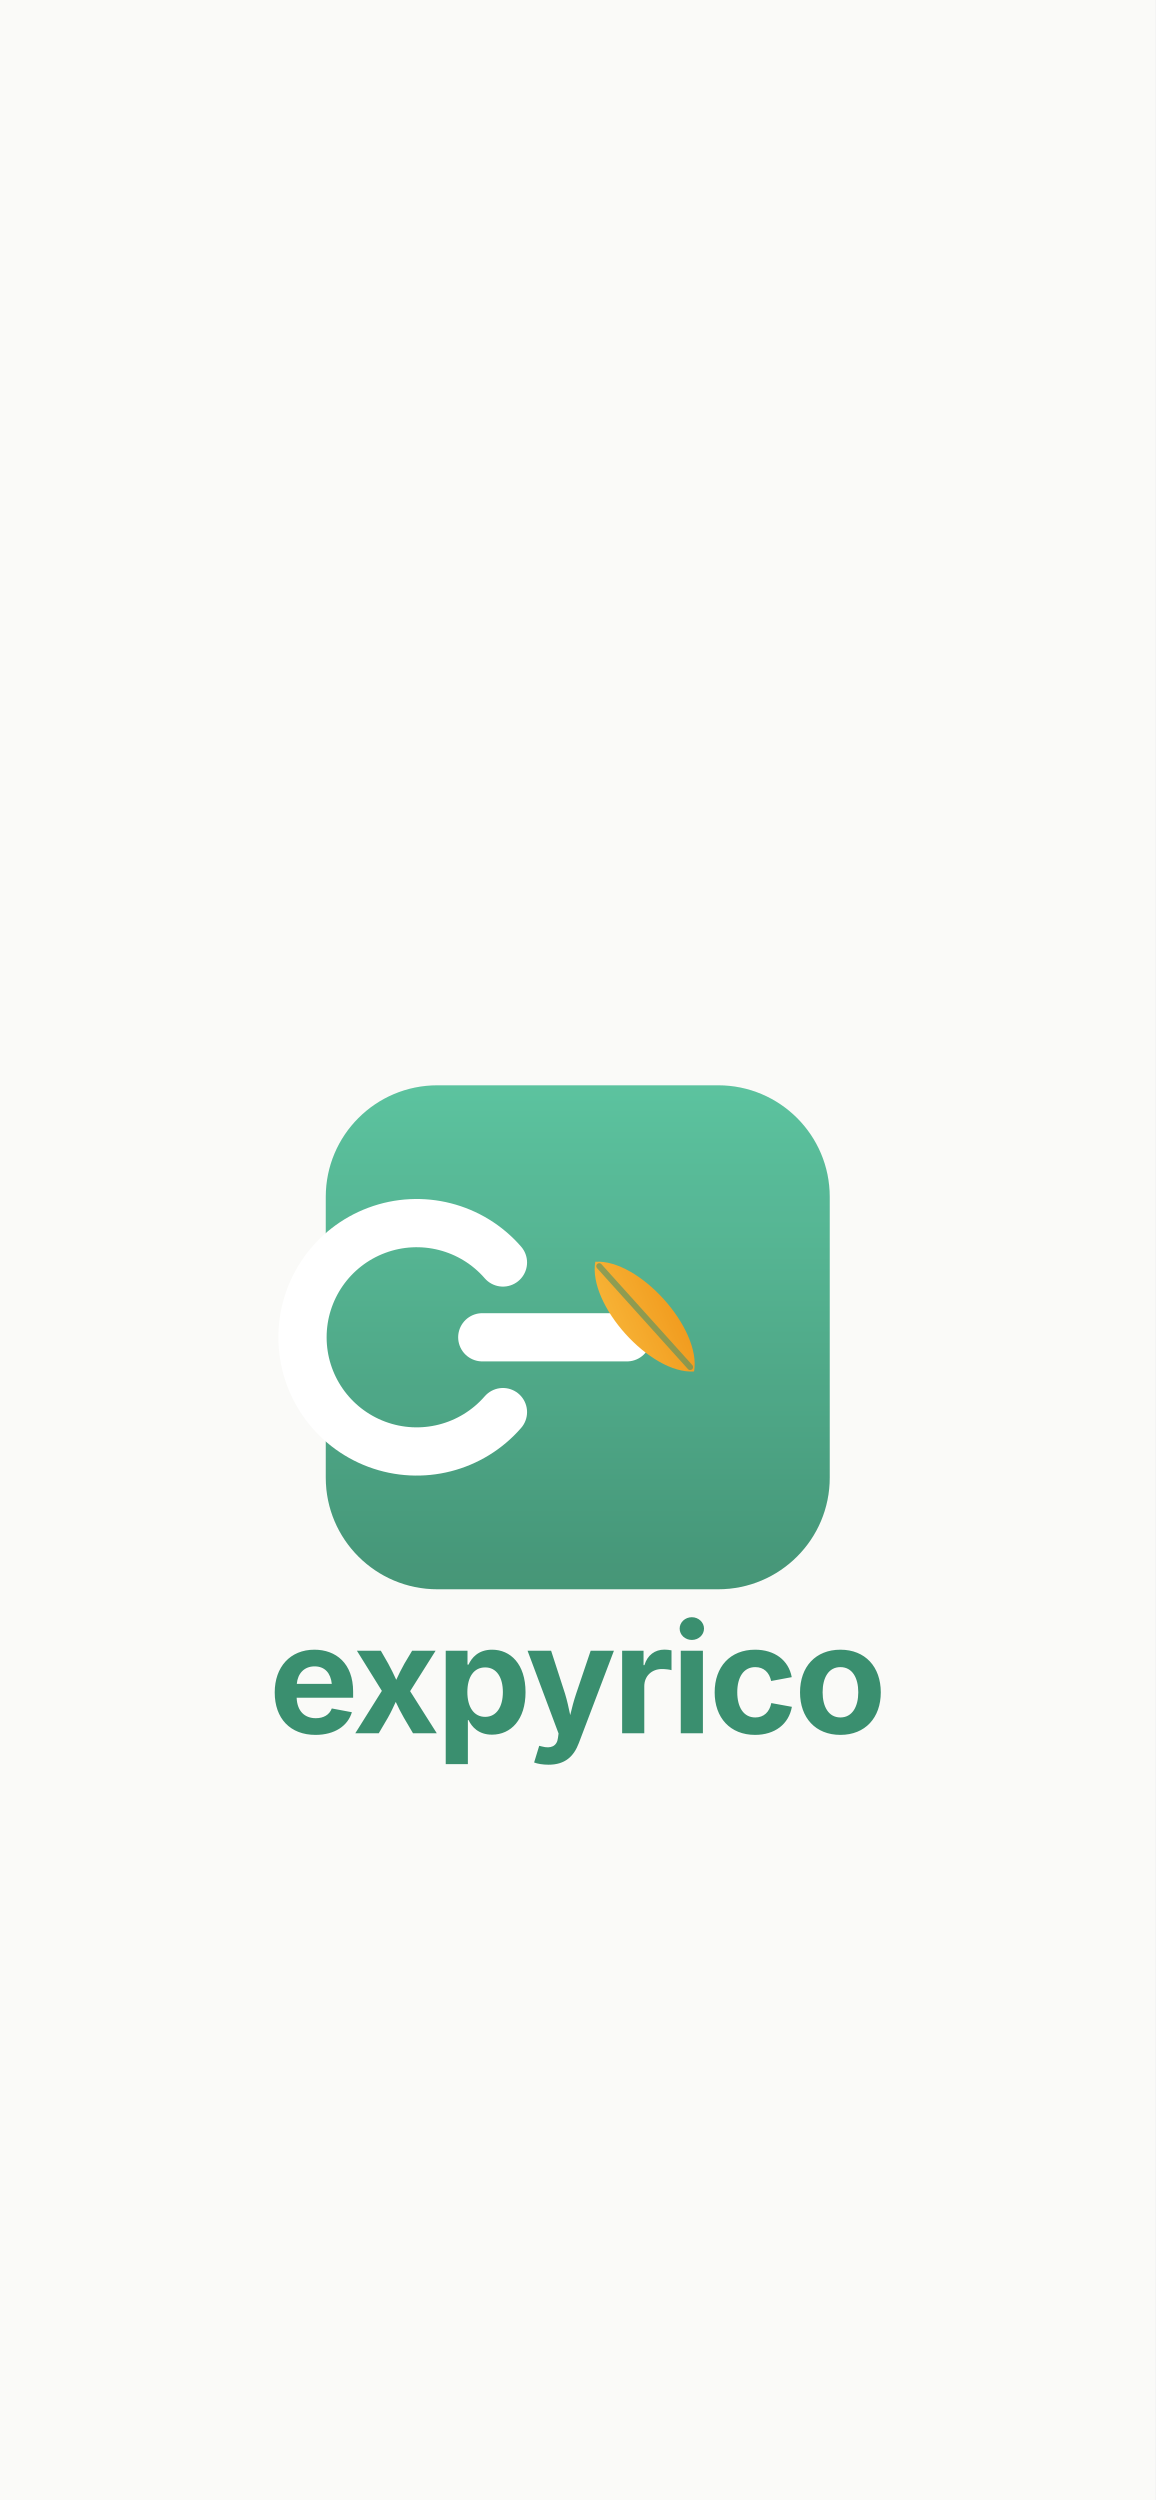
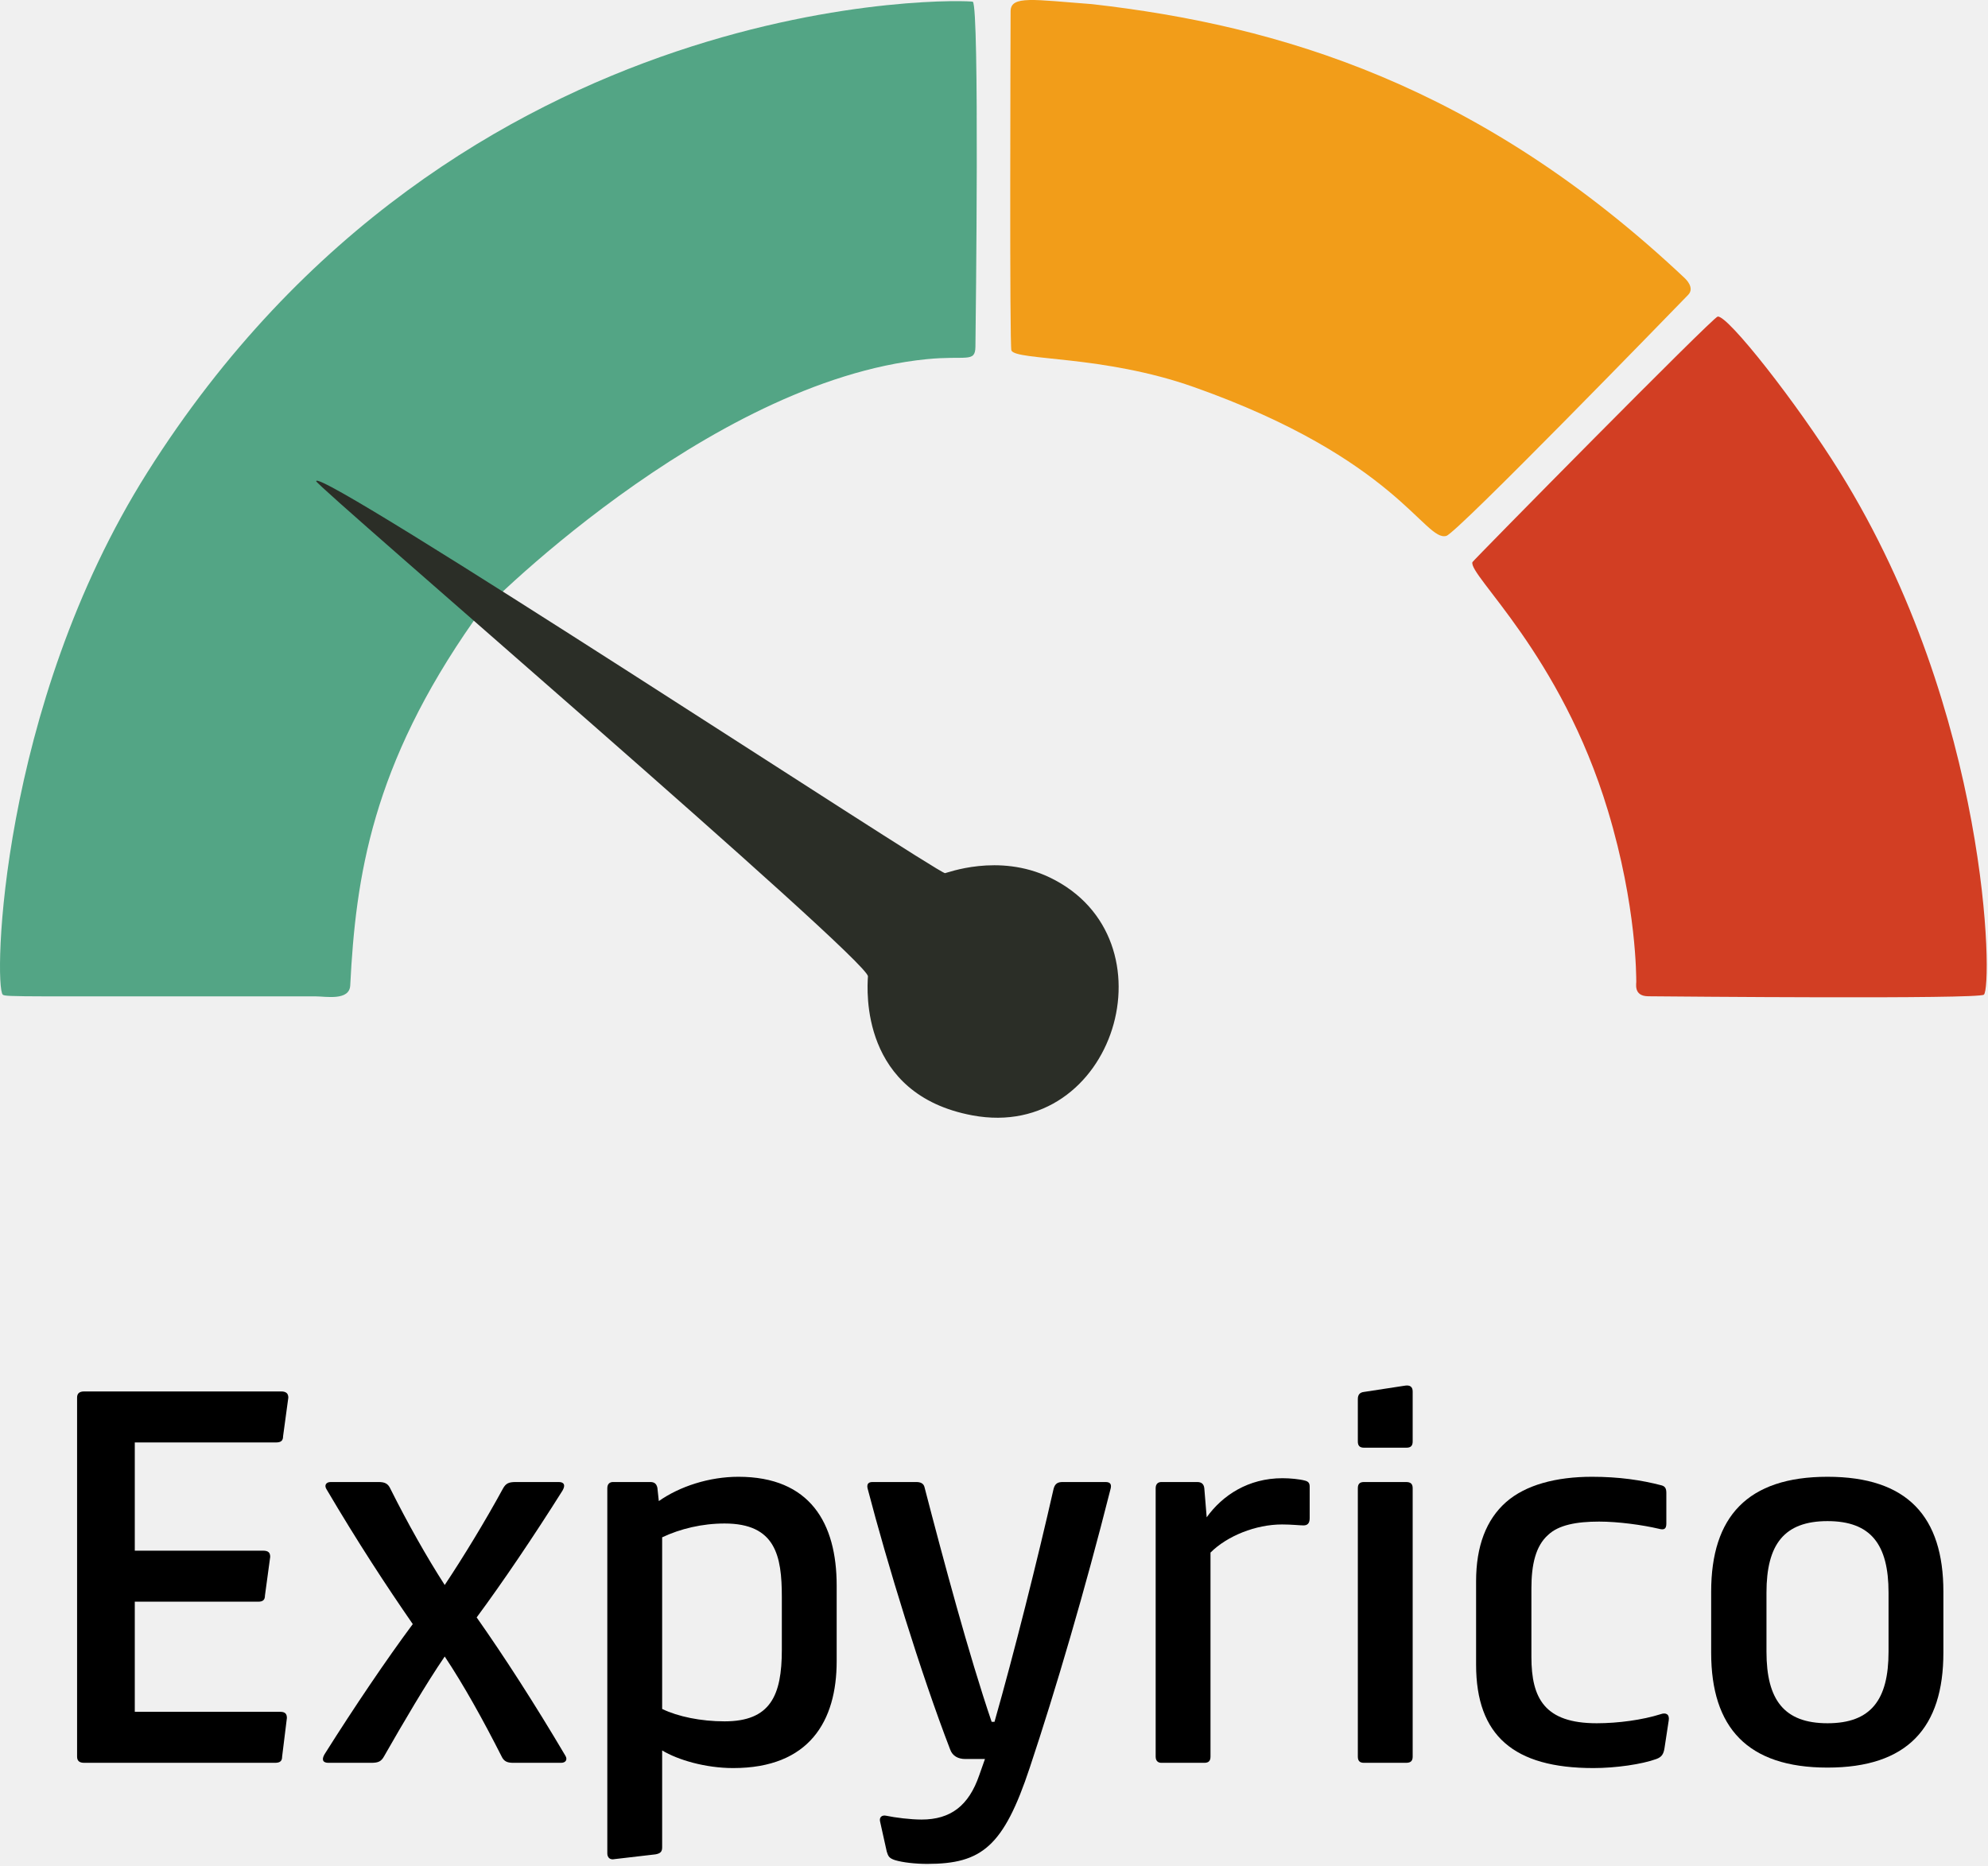
- <svg xmlns="http://www.w3.org/2000/svg" viewBox="0 0 1284 2778" role="img" aria-label="Expyrico splash screen">
-   <defs>
-     <linearGradient id="sage" x1="0" y1="0" x2="0" y2="1">
-       <stop offset="0" stop-color="#52BF99" />
-       <stop offset="1" stop-color="#3A8F6F" />
-     </linearGradient>
-     <linearGradient id="honey" x1="0" y1="0" x2="1" y2="1">
-       <stop offset="0" stop-color="#F8B73A" />
-       <stop offset="1" stop-color="#F0971A" />
-     </linearGradient>
-   </defs>
-   <rect width="1284" height="2778" fill="#FAFAF8" />
-   <g transform="translate(642 1206)">
-     <g transform="translate(-280 0)">
-       <rect x="0" y="0" width="560" height="560" rx="124" ry="124" fill="url(#sage)" />
-       <rect x="0" y="0" width="560" height="560" rx="124" ry="124" fill="#FFFFFF" opacity="0.06" />
-       <g transform="scale(0.546875)">
-         <path d="M 360 360 A 232 232 0 1 0 360 664" fill="none" stroke="#FFFFFF" stroke-width="98" stroke-linecap="round" />
-         <path d="M 318 512 H 612" fill="none" stroke="#FFFFFF" stroke-width="98" stroke-linecap="round" />
-         <g transform="translate(648 470) rotate(-42)">
-           <path d="M 0 -150 C 70 -95 70 95 0 150 C -70 95 -70 -95 0 -150 Z" fill="url(#honey)" />
-           <path d="M 0 -138 L 0 138" fill="none" stroke="#3A8F6F" stroke-width="12" stroke-linecap="round" opacity="0.55" />
-         </g>
+ <svg xmlns="http://www.w3.org/2000/svg" width="100%" height="100%" viewBox="0 0 865 812" version="1.1" xml:space="preserve" style="fill-rule:evenodd;clip-rule:evenodd;stroke-linejoin:round;stroke-miterlimit:2;">
+   <path d="M403.14,156.315c-95.566,9.562 -196.039,111.566 -196.876,113.645c-44.394,63.261 -51.483,111.55 -53.874,158.883c-0.344,6.818 -10.631,4.76 -15.196,4.758c-128.706,-0.058 -134.778,0.342 -135.986,-0.738c-3.929,-3.509 -1.857,-124.65 62.948,-227.356c135.19,-214.258 358.221,-205.617 359.138,-204.747c2.908,2.759 1.272,138.071 1.127,150.076c-0.087,7.208 -3.941,3.744 -21.28,5.479Z" style="fill:#53a585;" />
+   <path d="M475.115,1.795c81.299,9.214 168.648,35.061 257.927,119.245c0.432,0.407 4.469,4.214 1.505,7.268c-8.278,8.528 -100.464,103.493 -105.208,104.897c-9.414,2.786 -21.543,-33.532 -109.982,-64.799c-39.276,-13.886 -77,-11.389 -79.276,-15.854c-0.859,-1.684 -0.398,-135.848 -0.357,-147.66c0.024,-7.022 10.176,-4.959 35.392,-3.097Z" style="fill:#f29d19;" />
+   <path d="M711.958,426.857c-0.064,-1.097 0.351,-32.052 -12.346,-74.108c-20.592,-68.208 -60.742,-102.393 -58.941,-108.115c0.189,-0.601 104.507,-106.505 106.707,-106.864c4.358,-0.711 34.589,37.783 53.096,67.56c65.4,105.222 66.587,224.534 62.721,227.546c-2.569,2.001 -134.341,0.796 -146.022,0.689c-6.748,-0.062 -5.026,-5.895 -5.216,-6.707Z" style="fill:#d23e23;" />
+   <path d="M137.568,209.402c0.099,-7.044 269.935,170.48 273.626,170.585c0.674,0.019 23.14,-8.868 45.531,1.862c55.373,26.536 28.262,115.076 -33.62,103.553c-48.798,-9.087 -45.849,-54.453 -45.457,-60.493c0.461,-7.098 -240.111,-213.364 -240.081,-215.508Z" style="fill:#2b2e27;" />
+   <g transform="matrix(2.040536,0,0,2.040536,-1266.402,-2481.763)">
+     <g>
+       <g transform="matrix(101.6751,0,0,101.6751,629.1291,1592.191)">
+         <path d="M0.093,-0.779c-0.01,0 -0.015,0.004 -0.015,0.013l0,0.753c0,0.009 0.005,0.013 0.015,0.013l0.4,-0c0.011,-0 0.015,-0.004 0.015,-0.013l0.01,-0.081c0,-0.009 -0.004,-0.013 -0.014,-0.013l-0.305,0l0,-0.231l0.259,0c0.01,0 0.014,-0.004 0.014,-0.013l0.011,-0.081c0,-0.009 -0.004,-0.013 -0.015,-0.013l-0.269,0l0,-0.227l0.296,0c0.011,0 0.015,-0.004 0.015,-0.013l0.011,-0.081c0,-0.009 -0.005,-0.013 -0.015,-0.013l-0.413,0Z" style="fill-rule:nonzero;" />
+       </g>
+       <g transform="matrix(101.6751,0,0,101.6751,687.389,1592.191)">
+         <path d="M0.162,-0.575c-0.005,-0.011 -0.012,-0.014 -0.025,-0.014l-0.1,0c-0.01,0 -0.014,0.007 -0.009,0.015c0.066,0.112 0.125,0.202 0.181,0.283c-0.055,0.074 -0.122,0.173 -0.185,0.273c-0.007,0.012 -0.003,0.018 0.008,0.018l0.09,-0c0.015,-0 0.021,-0.003 0.027,-0.014c0.04,-0.07 0.088,-0.152 0.127,-0.209c0.04,0.06 0.081,0.134 0.119,0.209c0.005,0.011 0.012,0.014 0.025,0.014l0.1,-0c0.01,-0 0.014,-0.007 0.009,-0.015c-0.065,-0.11 -0.129,-0.209 -0.186,-0.29c0.054,-0.073 0.119,-0.169 0.18,-0.266c0.007,-0.012 0.003,-0.018 -0.008,-0.018l-0.09,0c-0.015,0 -0.021,0.003 -0.027,0.014c-0.037,0.068 -0.084,0.145 -0.122,0.202c-0.038,-0.059 -0.078,-0.13 -0.114,-0.202Z" style="fill-rule:nonzero;" />
+       </g>
+       <g transform="matrix(101.6751,0,0,101.6751,742.4968,1592.191)">
+         <path d="M0.18,-0.577c-0.002,-0.009 -0.007,-0.012 -0.015,-0.012l-0.078,0c-0.007,0 -0.012,0.004 -0.012,0.013l0,0.766c0,0.009 0.006,0.014 0.015,0.012l0.086,-0.01c0.011,-0.002 0.014,-0.006 0.014,-0.015l0,-0.203c0.033,0.02 0.091,0.037 0.149,0.037c0.16,0 0.217,-0.099 0.217,-0.224l0,-0.159c0,-0.131 -0.056,-0.228 -0.206,-0.228c-0.061,0 -0.123,0.02 -0.167,0.051l-0.003,-0.028Zm0.01,0.104c0.038,-0.018 0.084,-0.029 0.131,-0.029c0.107,0 0.12,0.068 0.12,0.154l0,0.111c0,0.096 -0.024,0.15 -0.12,0.15c-0.05,-0 -0.098,-0.01 -0.131,-0.026l0,-0.36Z" style="fill-rule:nonzero;" />
+       </g>
+       <g transform="matrix(101.6751,0,0,101.6751,803.9086,1592.191)">
+         <path d="M0.027,-0.589c-0.01,0 -0.012,0.006 -0.01,0.014c0.041,0.157 0.111,0.386 0.173,0.547c0.005,0.014 0.017,0.02 0.032,0.02l0.041,0l-0.012,0.034c-0.022,0.064 -0.06,0.093 -0.121,0.093c-0.023,0 -0.055,-0.004 -0.074,-0.008c-0.009,-0.002 -0.015,0.003 -0.013,0.012l0.014,0.063c0.003,0.01 0.005,0.014 0.017,0.018c0.016,0.005 0.043,0.008 0.068,0.008c0.114,0 0.16,-0.036 0.215,-0.202c0.054,-0.162 0.116,-0.373 0.169,-0.583c0.003,-0.01 0.001,-0.016 -0.01,-0.016l-0.09,0c-0.01,0 -0.016,0.003 -0.019,0.014c-0.034,0.15 -0.083,0.345 -0.124,0.489l-0.006,0c-0.048,-0.141 -0.101,-0.339 -0.141,-0.493c-0.002,-0.007 -0.008,-0.01 -0.017,-0.01l-0.092,0Z" style="fill-rule:nonzero;" />
+       </g>
+       <g transform="matrix(101.6751,0,0,101.6751,859.4232,1592.191)">
+         <path d="M0.087,-0.589c-0.007,0 -0.012,0.004 -0.012,0.013l0,0.563c0,0.009 0.005,0.013 0.012,0.013l0.09,-0c0.009,-0 0.013,-0.004 0.013,-0.013l0,-0.428c0.035,-0.035 0.095,-0.059 0.15,-0.059c0.02,0 0.037,0.002 0.045,0.002c0.008,0 0.013,-0.004 0.013,-0.015l0,-0.066c0,-0.007 -0.002,-0.011 -0.01,-0.013c-0.011,-0.003 -0.031,-0.005 -0.047,-0.005c-0.072,0 -0.126,0.036 -0.159,0.082l-0.005,-0.061c-0.001,-0.009 -0.006,-0.013 -0.015,-0.013l-0.075,0Z" style="fill-rule:nonzero;" />
+       </g>
+       <g transform="matrix(101.6751,0,0,101.6751,902.3301,1592.191)">
+         <path d="M0.09,-0.589c-0.009,0 -0.013,0.004 -0.013,0.013l0,0.563c0,0.009 0.004,0.013 0.013,0.013l0.088,-0c0.01,-0 0.014,-0.004 0.014,-0.013l0,-0.563c0,-0.009 -0.004,-0.013 -0.014,-0.013l-0.088,0Zm-0.013,-0.085c0,0.009 0.004,0.013 0.013,0.013l0.089,0c0.009,0 0.013,-0.004 0.013,-0.013l0,-0.105c0,-0.01 -0.006,-0.014 -0.017,-0.012l-0.085,0.013c-0.009,0.001 -0.013,0.006 -0.013,0.015l0,0.089Z" style="fill-rule:nonzero;" />
+       </g>
+       <g transform="matrix(101.6751,0,0,101.6751,929.6807,1592.191)">
+         <path d="M0.302,0.011c0.047,0 0.102,-0.008 0.132,-0.019c0.011,-0.004 0.015,-0.01 0.017,-0.022l0.009,-0.059c0.002,-0.013 -0.006,-0.017 -0.017,-0.013c-0.038,0.012 -0.089,0.019 -0.134,0.019c-0.109,0 -0.137,-0.052 -0.137,-0.139l0,-0.144c0,-0.05 0.009,-0.089 0.035,-0.112c0.022,-0.021 0.06,-0.028 0.107,-0.028c0.04,0 0.091,0.007 0.125,0.015c0.011,0.003 0.016,0.001 0.016,-0.011l0,-0.064c0,-0.01 -0.003,-0.014 -0.01,-0.016c-0.042,-0.011 -0.089,-0.018 -0.146,-0.018c-0.075,0 -0.139,0.017 -0.18,0.053c-0.042,0.037 -0.063,0.093 -0.063,0.166l0,0.175c0,0.149 0.079,0.217 0.246,0.217Z" style="fill-rule:nonzero;" />
+       </g>
+       <g transform="matrix(101.6751,0,0,101.6751,979.8065,1592.191)">
+         <path d="M0.543,-0.359c0,-0.157 -0.075,-0.241 -0.243,-0.241c-0.168,0 -0.244,0.084 -0.244,0.241l0,0.128c0,0.157 0.076,0.241 0.244,0.241c0.168,-0 0.243,-0.084 0.243,-0.241l0,-0.128Zm-0.115,0.126c0,0.101 -0.037,0.15 -0.128,0.15c-0.091,-0 -0.128,-0.049 -0.128,-0.15l0,-0.124c0,-0.101 0.037,-0.15 0.128,-0.15c0.091,0 0.128,0.049 0.128,0.15l0,0.124Z" style="fill-rule:nonzero;" />
      </g>
    </g>
-     <text x="0" y="720" text-anchor="middle" fill="#3A8F6F" font-family="'Inter','Helvetica Neue',Arial,sans-serif" font-weight="700" font-size="168" letter-spacing="-4">expyrico</text>
  </g>
</svg>
